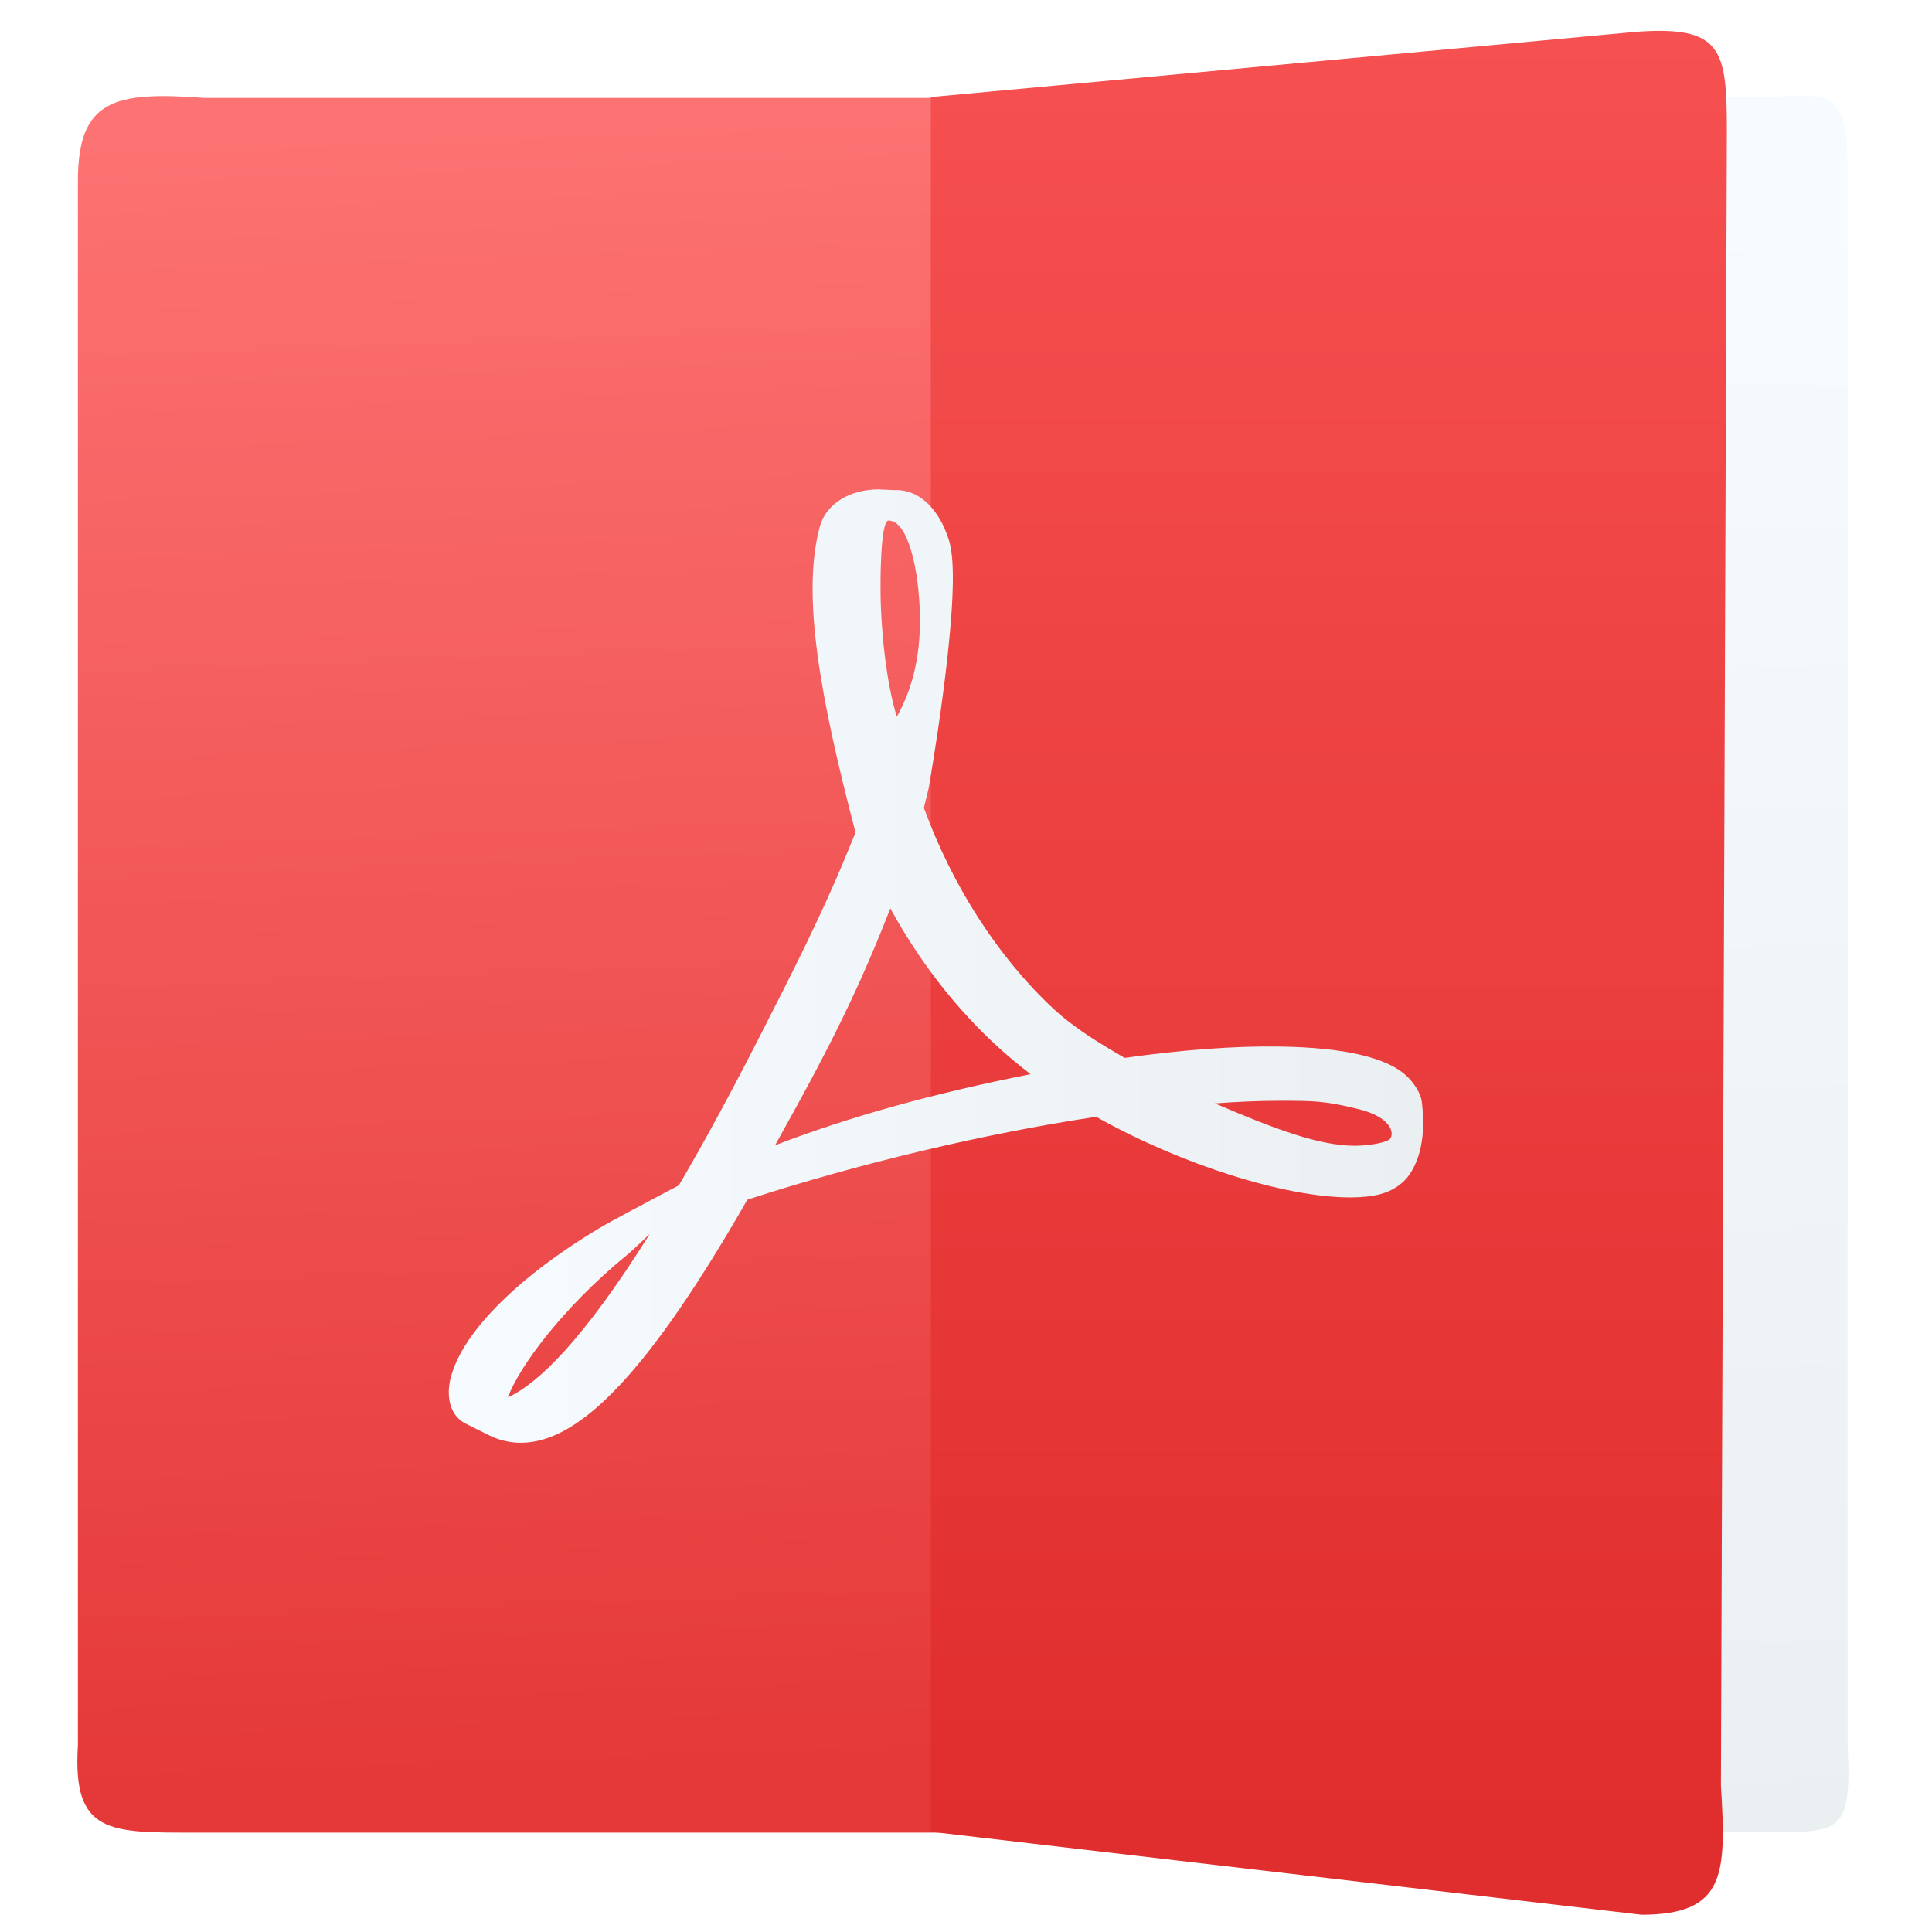
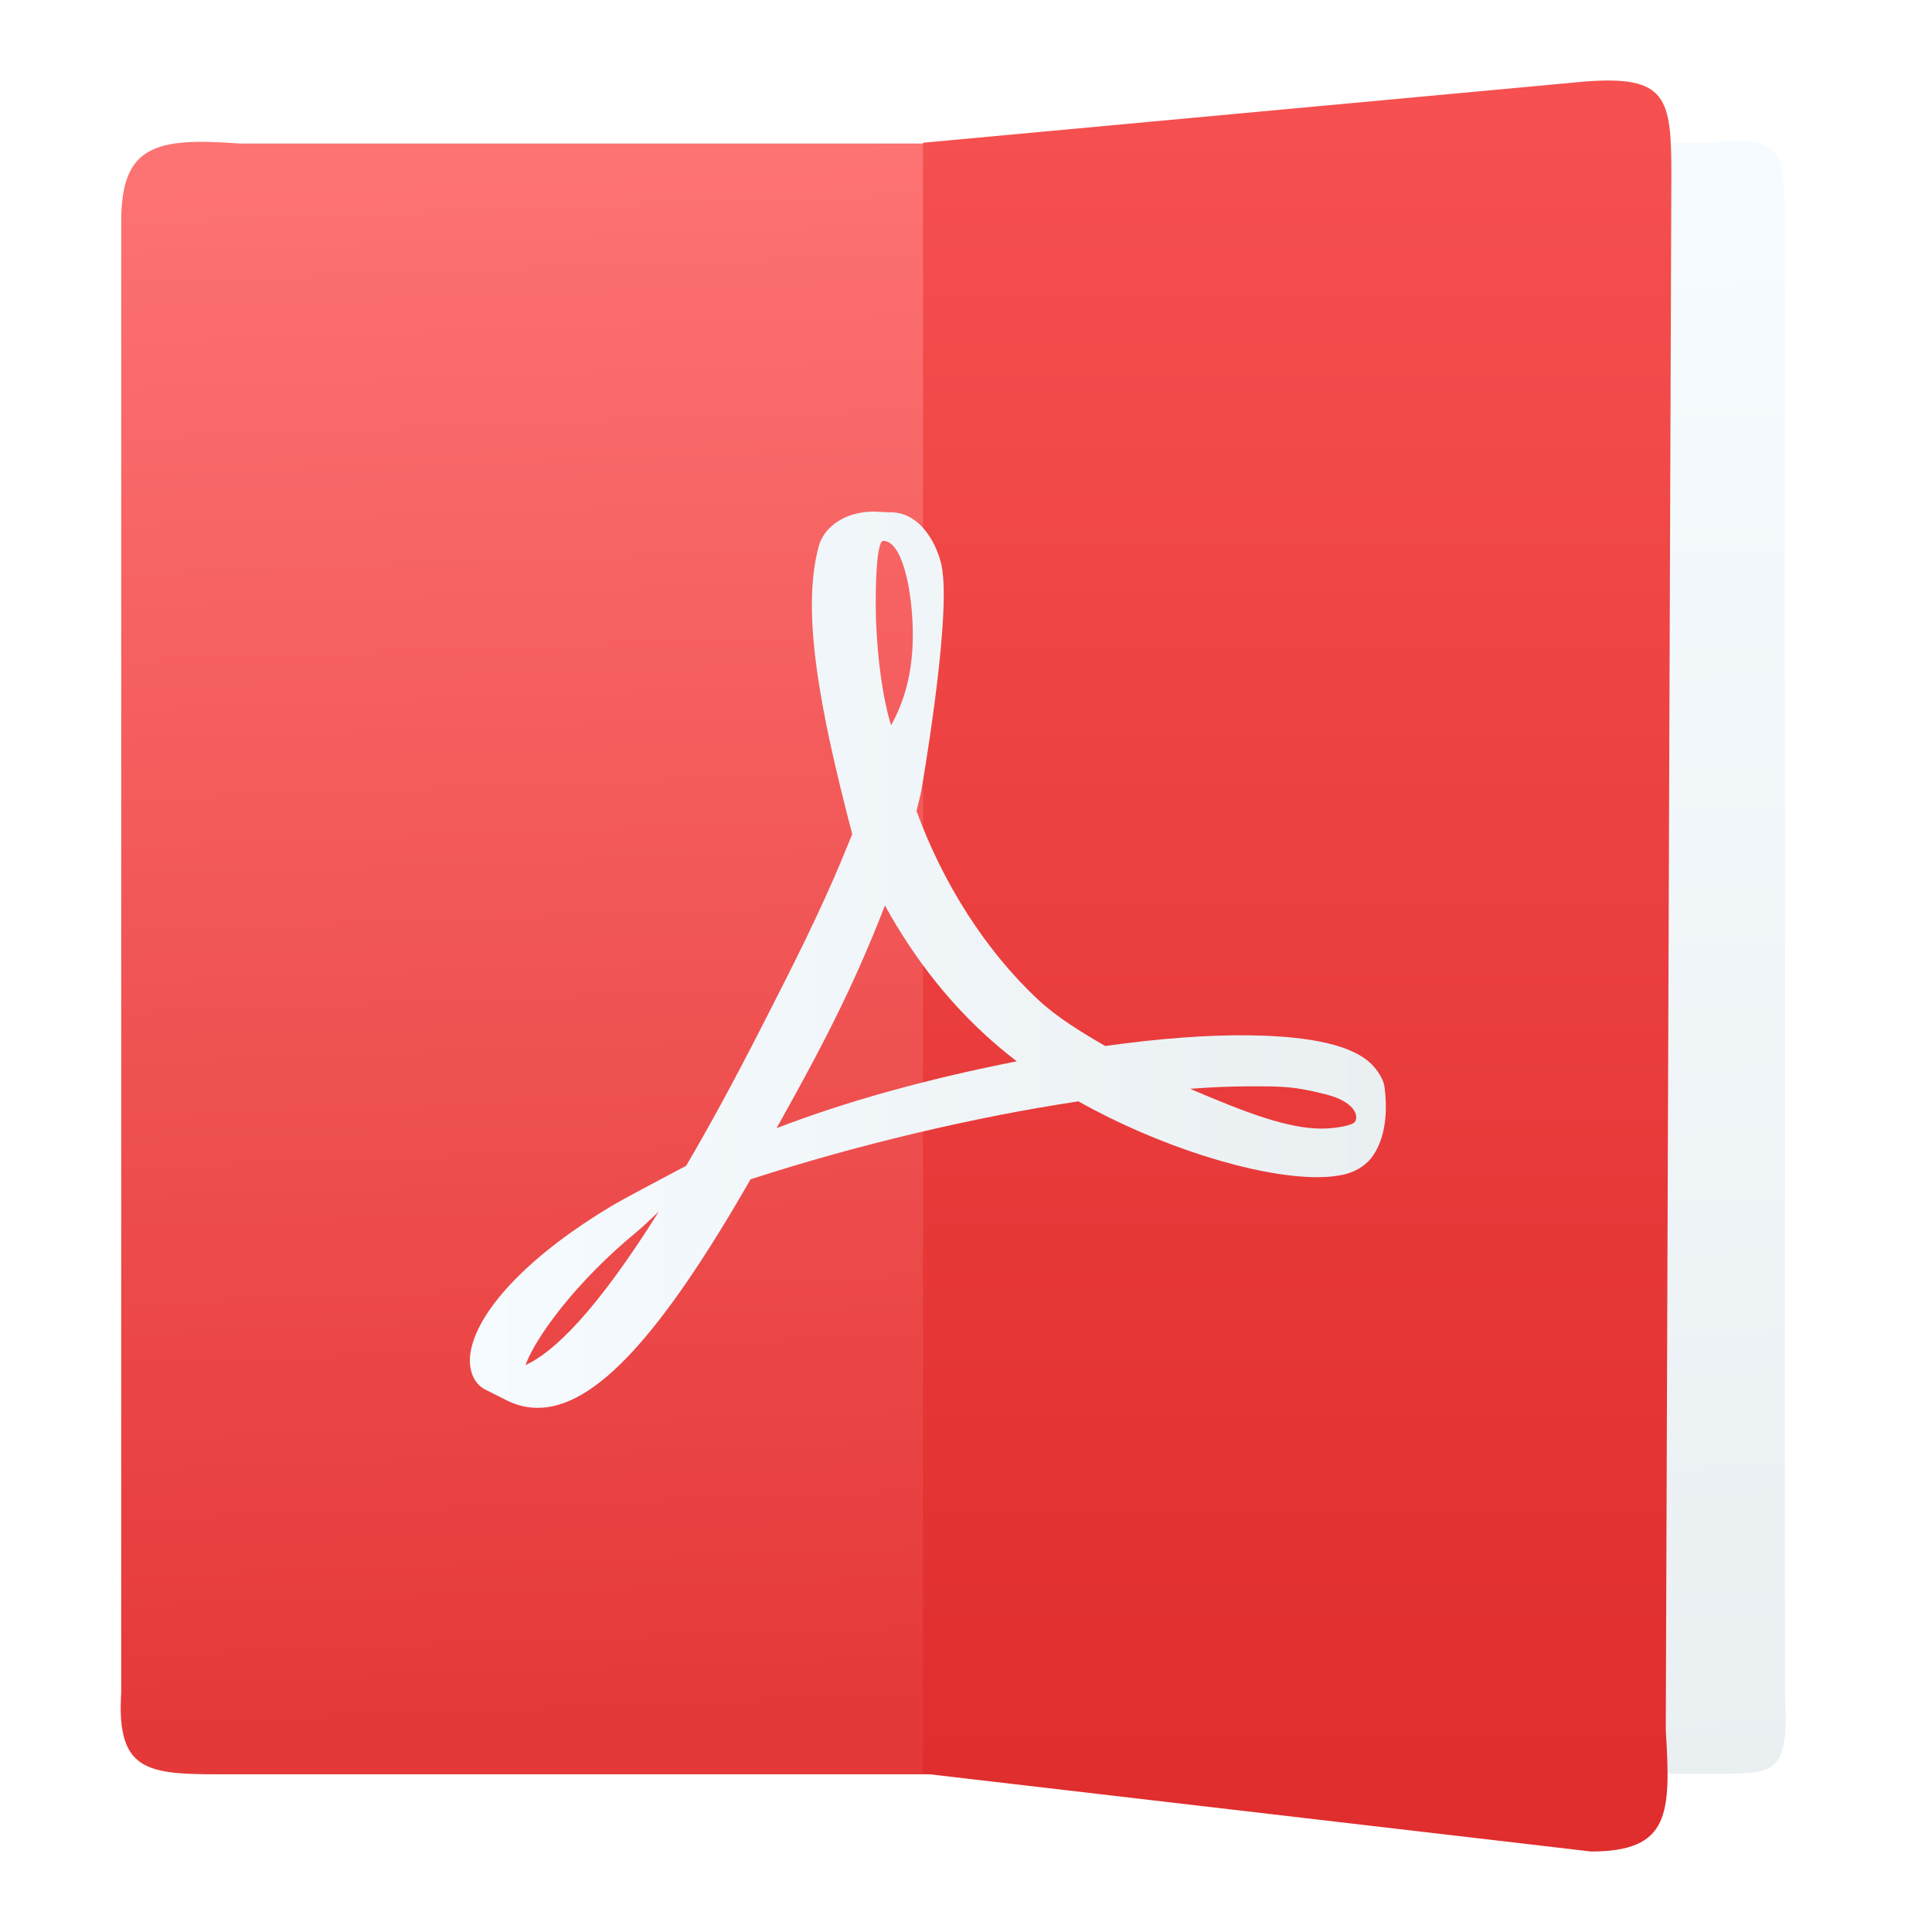
<svg xmlns="http://www.w3.org/2000/svg" xmlns:xlink="http://www.w3.org/1999/xlink" width="48" height="48" id="svg3070" version="1.1">
  <defs id="defs3072">
    <linearGradient id="linearGradient4179">
      <stop style="stop-color:#e02d2d;stop-opacity:1" offset="0" id="stop4181" />
      <stop style="stop-color:#f75151;stop-opacity:1" offset="1" id="stop4183" />
    </linearGradient>
    <linearGradient id="linearGradient4320">
      <stop style="stop-color:#f6fbff;stop-opacity:1" offset="0" id="stop4322" />
      <stop style="stop-color:#eaeff2;stop-opacity:1" offset="1" id="stop4324" />
    </linearGradient>
    <linearGradient y2="1010.814" x2="16.049" y1="1036.362" x1="17" gradientTransform="matrix(1.030982,0,0,1,-0.512598,0)" gradientUnits="userSpaceOnUse" id="linearGradient4537" xlink:href="#linearGradient4294-8" />
    <linearGradient id="linearGradient4294-8">
      <stop id="stop4296-9" offset="0" style="stop-color:#e53838;stop-opacity:1" />
      <stop id="stop4298-4" offset="1" style="stop-color:#ff7777;stop-opacity:1" />
    </linearGradient>
    <linearGradient gradientUnits="userSpaceOnUse" y2="1037.208" x2="34.117" y1="1013.622" x1="33.462" id="linearGradient4308-5" xlink:href="#linearGradient4320" gradientTransform="matrix(0.8423123,0,0,1,5.501145,0)" />
    <linearGradient y2="1010.814" x2="29.336" y1="1037.021" x1="29.336" gradientTransform="translate(-0.199659,0)" gradientUnits="userSpaceOnUse" id="linearGradient4539" xlink:href="#linearGradient4179" />
    <linearGradient xlink:href="#linearGradient4320" id="linearGradient4714" x1="14.987" y1="1023.755" x2="28.745" y2="1023.755" gradientUnits="userSpaceOnUse" gradientTransform="translate(0.1359288,0.9515018)" />
  </defs>
  <g id="layer1" transform="translate(0,-1004.362)">
    <g transform="translate(-384.2883,504.6773)" id="layer1-8">
      <g transform="matrix(1.526305,0,0,1.526305,376.317,-1040.126)" id="g4231">
-         <g transform="translate(-1.114024,0)" id="g4178">
+         <g transform="matrix(0.9400661,0,0,0.9400661,0.04689439,61.30296)" id="g4178">
          <g id="g4179" transform="matrix(1.152635,0,0,1.152635,-3.78685,-156.5386)">
            <path id="path4248-6-8" d="m 33.755,1036.936 -9.76,0 0,-24.498 9.76,0 c 1.036,-0.094 1.12,0.023 1.12,1.172 l 0,22.092 c 0.065,1.261 -0.112,1.234 -1.12,1.234 z" style="opacity:1;fill:url(#linearGradient4308-5);fill-opacity:1;fill-rule:evenodd;stroke:none;stroke-width:1px;stroke-linecap:butt;stroke-linejoin:miter;stroke-opacity:1" />
            <path id="path4248-0" d="m 11.563,1036.944 11.637,0 0,-24.498 -11.534,0 c -1.268,-0.094 -1.783,0.023 -1.783,1.172 l 0,22.092 c -0.08,1.261 0.446,1.234 1.679,1.234 z" style="opacity:1;fill:url(#linearGradient4537);fill-opacity:1;fill-rule:evenodd;stroke:none;stroke-width:1px;stroke-linecap:butt;stroke-linejoin:miter;stroke-opacity:1" />
            <path id="path4248-6-0-3" d="M 31.958,1038.103 21.928,1036.932 l 0,-24.498 9.946,-0.92 c 1.23,-0.094 1.296,0.245 1.296,1.394 l -0.084,23.369 c 0.077,1.261 0.067,1.827 -1.129,1.827 z" style="opacity:1;fill:url(#linearGradient4539);fill-opacity:1;fill-rule:evenodd;stroke:none;stroke-width:1px;stroke-linecap:butt;stroke-linejoin:miter;stroke-opacity:1" />
            <path style="fill:url(#linearGradient4714);fill-opacity:1" id="path5" d="m 28.659,1026.27 c -0.275,-0.271 -0.885,-0.414 -1.813,-0.427 -0.628,-0.01 -1.385,0.048 -2.18,0.16 -0.356,-0.205 -0.723,-0.429 -1.011,-0.698 -0.775,-0.724 -1.422,-1.728 -1.825,-2.833 0.026,-0.103 0.049,-0.194 0.069,-0.286 0,0 0.437,-2.48 0.321,-3.318 -0.016,-0.115 -0.026,-0.148 -0.057,-0.238 l -0.038,-0.097 c -0.119,-0.274 -0.352,-0.564 -0.717,-0.548 l -0.214,-0.01 -0.006,-10e-5 c -0.407,0 -0.739,0.208 -0.826,0.519 -0.265,0.976 0.008,2.436 0.503,4.327 l -0.127,0.308 c -0.354,0.864 -0.799,1.734 -1.191,2.502 l -0.051,0.1 c -0.412,0.807 -0.786,1.492 -1.126,2.072 l -0.35,0.185 c -0.025,0.013 -0.626,0.331 -0.766,0.416 -1.194,0.713 -1.985,1.522 -2.117,2.165 -0.042,0.205 -0.011,0.467 0.202,0.589 l 0.339,0.17 c 0.147,0.074 0.302,0.111 0.461,0.111 0.851,0 1.838,-1.06 3.198,-3.433 1.57,-0.511 3.358,-0.936 4.926,-1.171 1.194,0.672 2.663,1.139 3.59,1.139 0.165,0 0.306,-0.016 0.422,-0.046 0.178,-0.047 0.328,-0.148 0.419,-0.286 0.18,-0.271 0.216,-0.643 0.167,-1.025 -0.015,-0.113 -0.105,-0.253 -0.203,-0.349 z m -12.703,4.526 c 0.155,-0.424 0.769,-1.262 1.677,-2.006 0.057,-0.046 0.198,-0.178 0.326,-0.3 -0.949,1.514 -1.585,2.117 -2.003,2.307 z m 5.376,-12.381 c 0.273,0 0.429,0.689 0.442,1.335 0.013,0.646 -0.138,1.099 -0.326,1.435 -0.155,-0.497 -0.23,-1.28 -0.23,-1.792 0,0 -0.011,-0.979 0.114,-0.979 z m -1.604,8.823 c 0.19,-0.341 0.389,-0.7 0.591,-1.082 0.494,-0.933 0.805,-1.664 1.037,-2.264 0.462,0.84 1.037,1.554 1.713,2.126 0.084,0.071 0.174,0.143 0.267,0.215 -1.375,0.272 -2.563,0.603 -3.609,1.005 z m 8.667,-0.077 c -0.084,0.052 -0.324,0.083 -0.478,0.083 -0.498,0 -1.114,-0.228 -1.977,-0.598 0.332,-0.025 0.636,-0.037 0.909,-0.037 0.499,0 0.647,0 1.136,0.122 0.488,0.125 0.494,0.378 0.411,0.43 z" />
          </g>
        </g>
      </g>
    </g>
  </g>
</svg>
